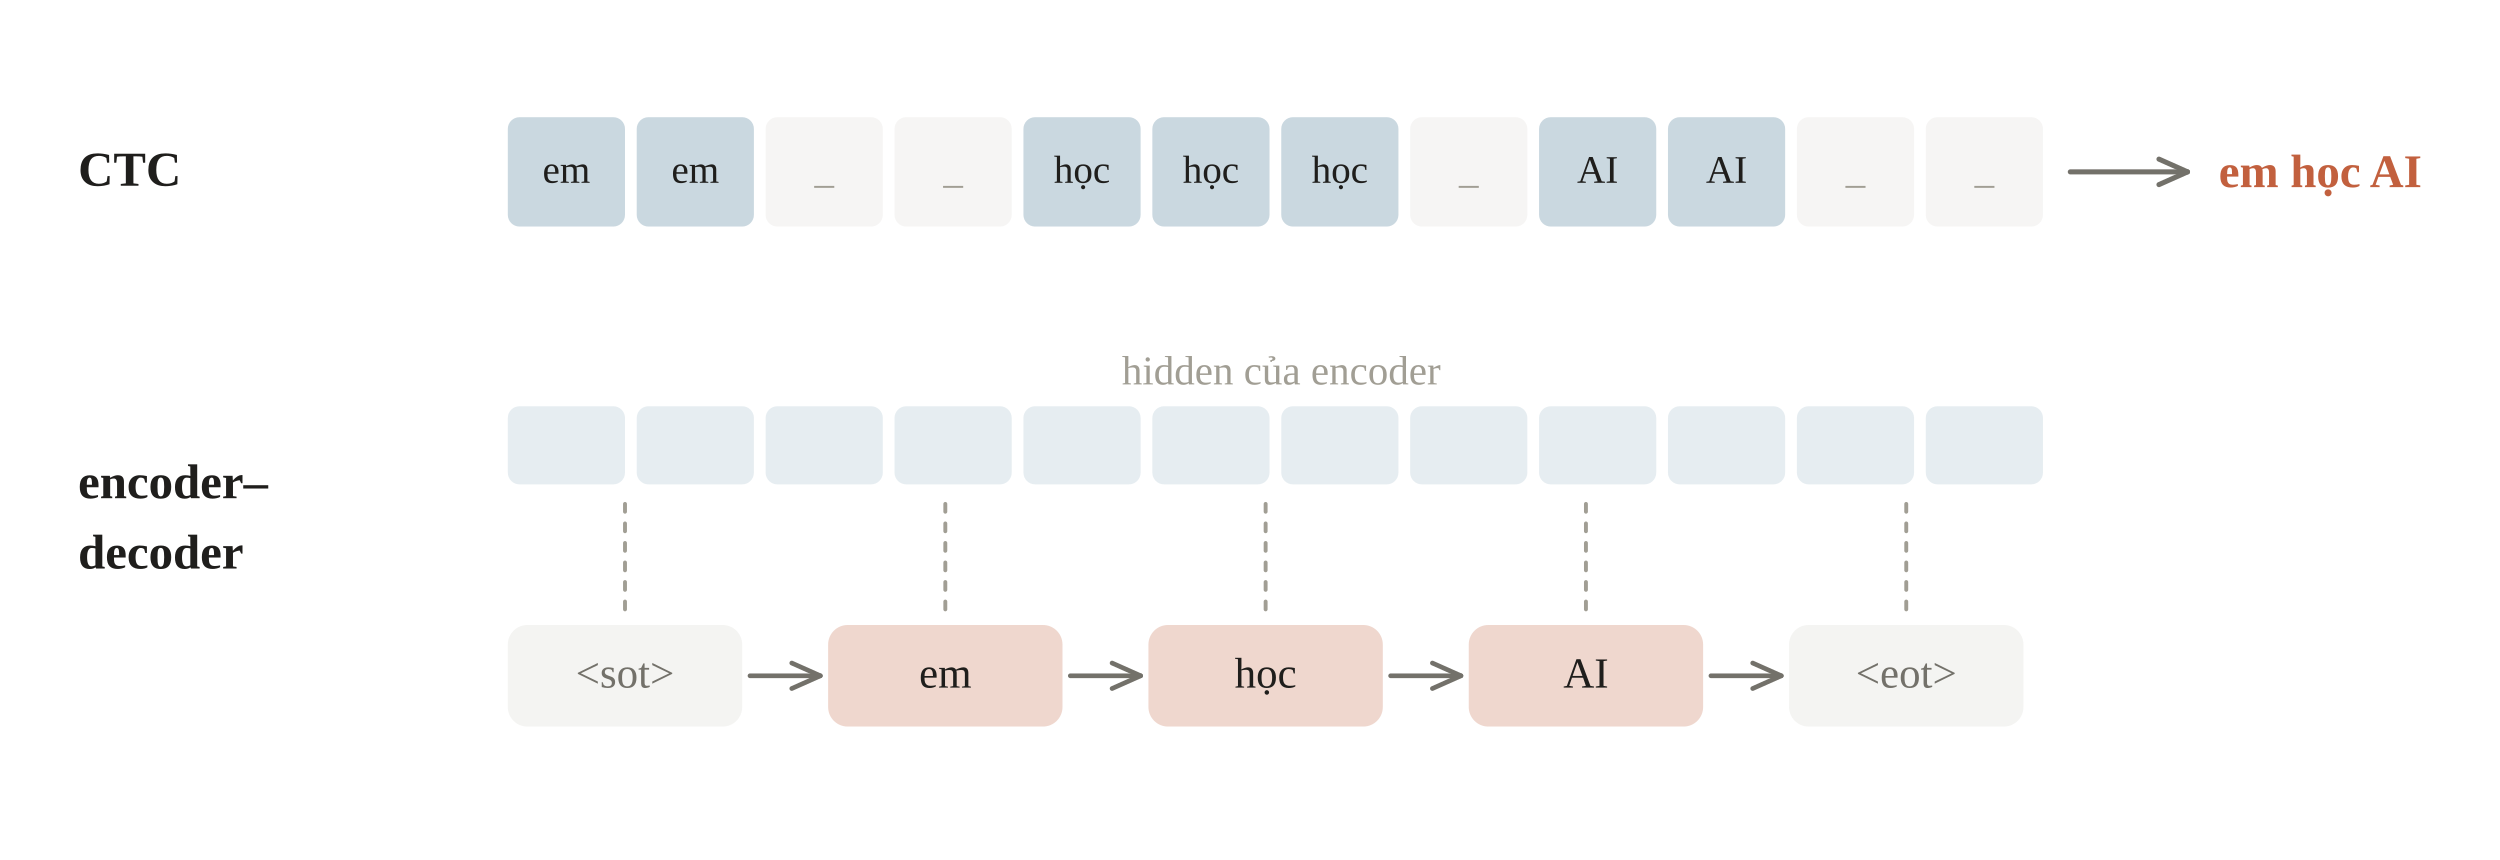
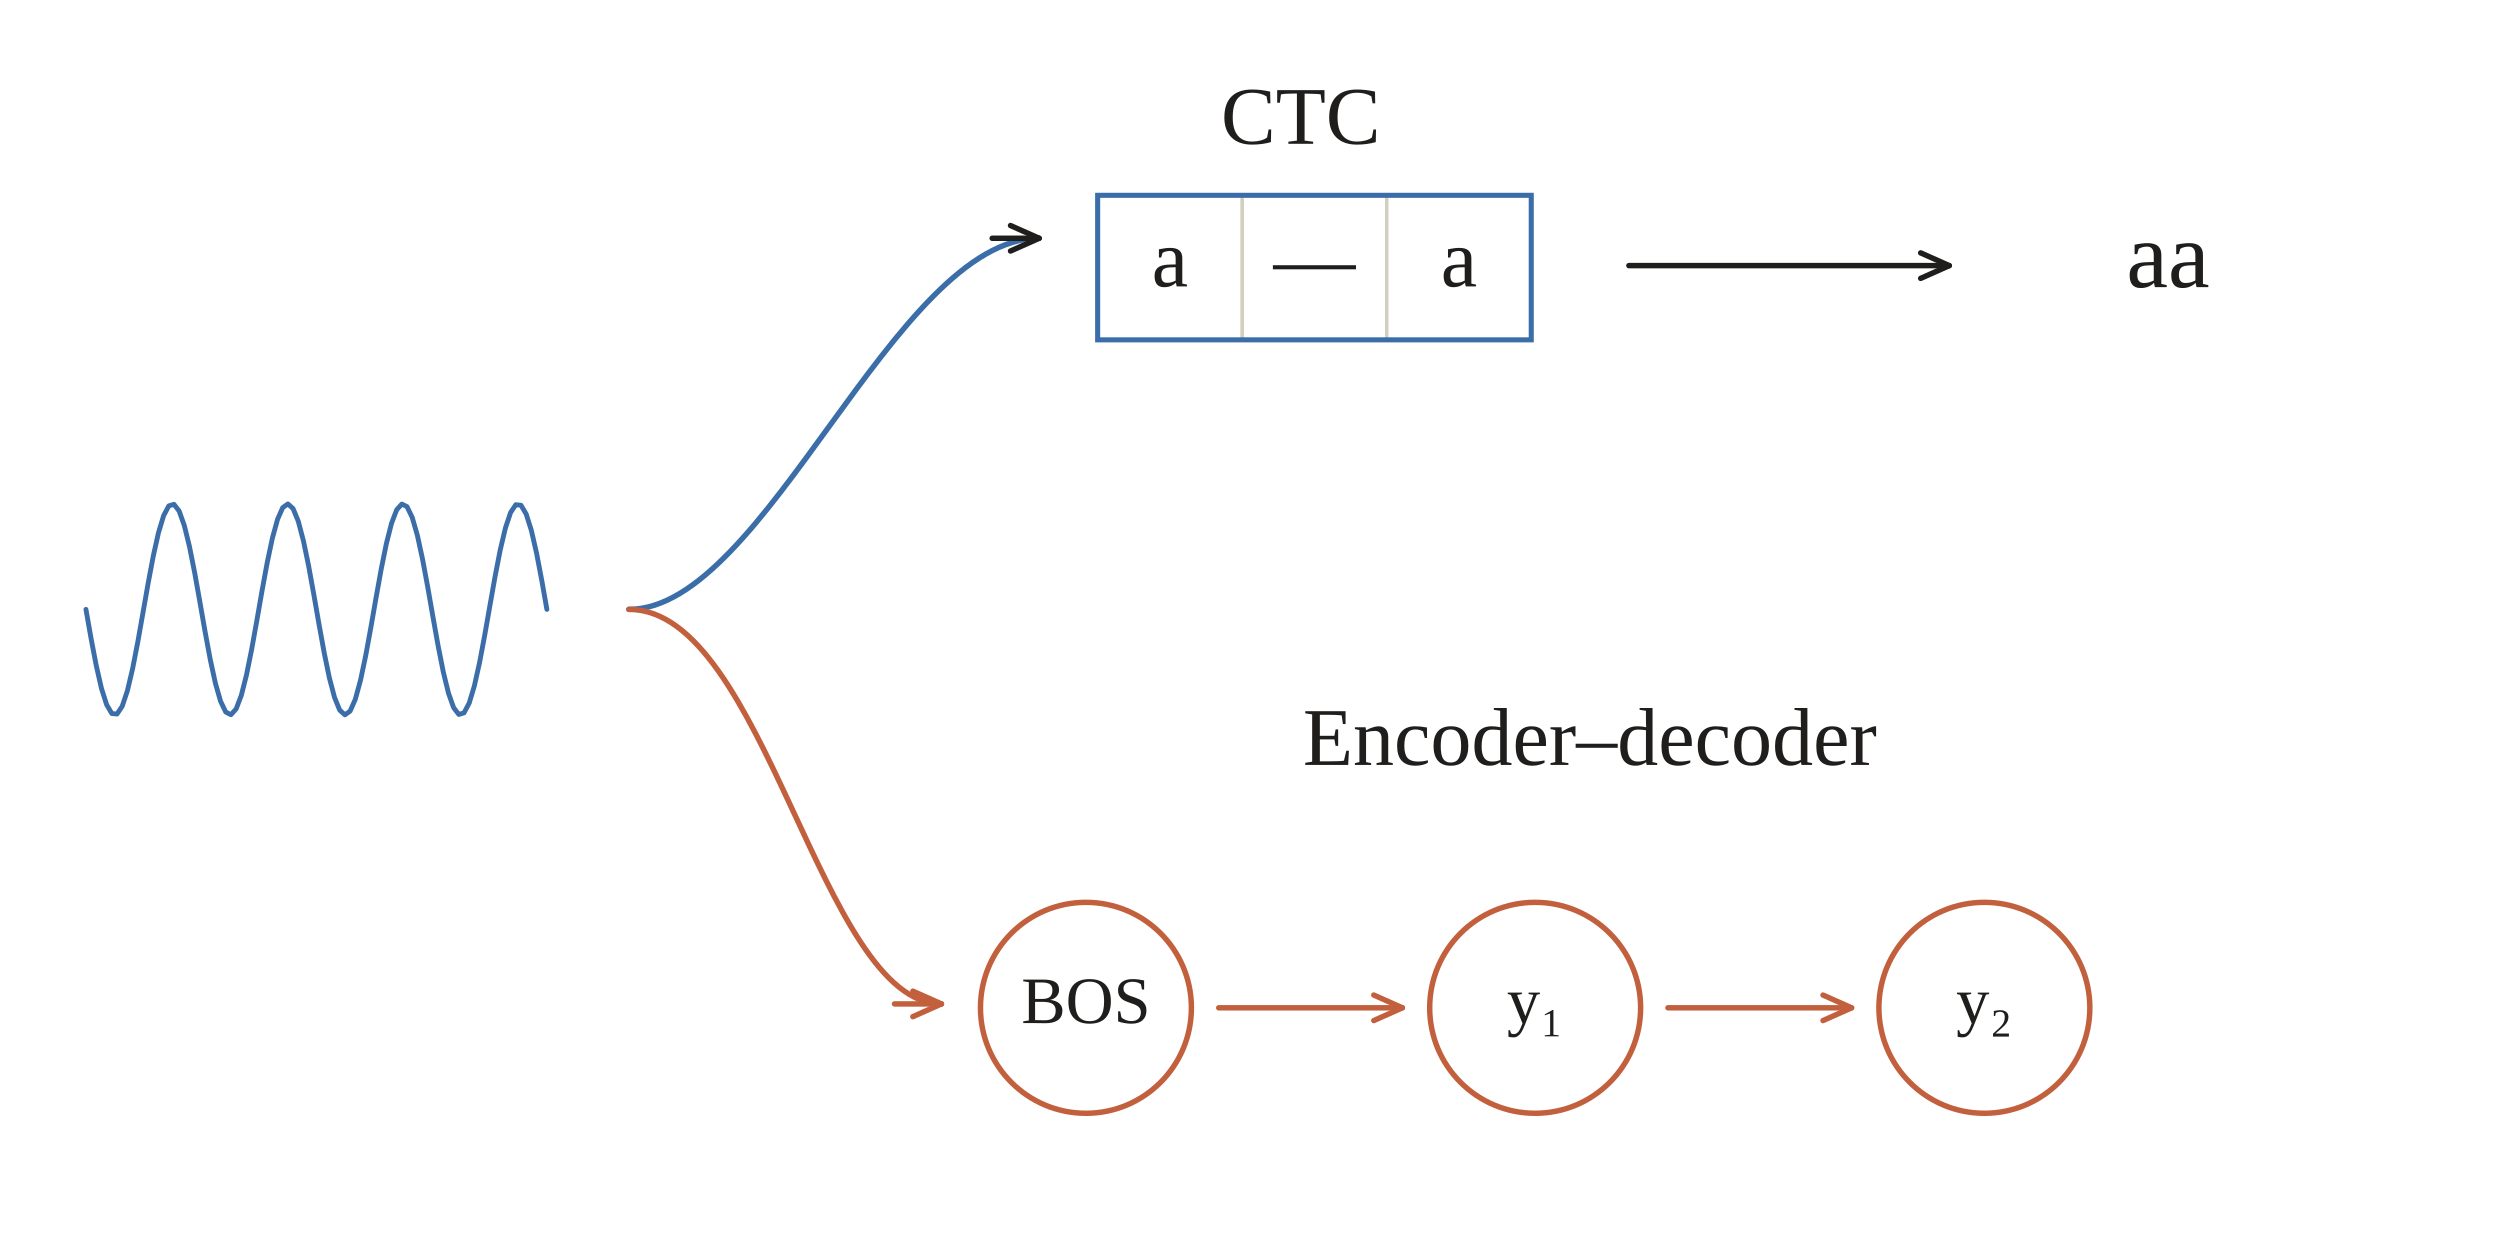
- <svg xmlns="http://www.w3.org/2000/svg" viewBox="0 0 640 220" width="640" style="font-family:var(--serif, Lora, Georgia, serif);color:var(--text, #1f1e1c)">
-   <text x="20" y="44" fill="currentColor" text-anchor="start" dominant-baseline="middle" font-family="var(--sans, Inter, &quot;Segoe UI&quot;, sans-serif)" font-size="12.5" font-weight="600">CTC</text>
-   <rect x="130" y="30" width="30" height="28" rx="3" fill="var(--t-n, #2f6587)" fill-opacity="0.25" stroke="none" stroke-width="0" />
-   <text xml:space="preserve" style="font-variant-ligatures:none" x="145" y="44.5" fill="currentColor" text-anchor="middle" dominant-baseline="middle" font-family="var(--mono, &quot;JetBrains Mono&quot;, Consolas, monospace)" font-size="10" font-weight="400">em</text>
-   <rect x="163" y="30" width="30" height="28" rx="3" fill="var(--t-n, #2f6587)" fill-opacity="0.25" stroke="none" stroke-width="0" />
-   <text xml:space="preserve" style="font-variant-ligatures:none" x="178" y="44.5" fill="currentColor" text-anchor="middle" dominant-baseline="middle" font-family="var(--mono, &quot;JetBrains Mono&quot;, Consolas, monospace)" font-size="10" font-weight="400">em</text>
-   <rect x="196" y="30" width="30" height="28" rx="3" fill="var(--faint, #a19e94)" fill-opacity="0.1" stroke="none" stroke-width="0" />
-   <text xml:space="preserve" style="font-variant-ligatures:none" x="211" y="44.5" fill="var(--faint, #a19e94)" text-anchor="middle" dominant-baseline="middle" font-family="var(--mono, &quot;JetBrains Mono&quot;, Consolas, monospace)" font-size="10" font-weight="400">_</text>
-   <rect x="229" y="30" width="30" height="28" rx="3" fill="var(--faint, #a19e94)" fill-opacity="0.1" stroke="none" stroke-width="0" />
-   <text xml:space="preserve" style="font-variant-ligatures:none" x="244" y="44.5" fill="var(--faint, #a19e94)" text-anchor="middle" dominant-baseline="middle" font-family="var(--mono, &quot;JetBrains Mono&quot;, Consolas, monospace)" font-size="10" font-weight="400">_</text>
-   <rect x="262" y="30" width="30" height="28" rx="3" fill="var(--t-n, #2f6587)" fill-opacity="0.25" stroke="none" stroke-width="0" />
-   <text xml:space="preserve" style="font-variant-ligatures:none" x="277" y="44.5" fill="currentColor" text-anchor="middle" dominant-baseline="middle" font-family="var(--mono, &quot;JetBrains Mono&quot;, Consolas, monospace)" font-size="10" font-weight="400">học</text>
-   <rect x="295" y="30" width="30" height="28" rx="3" fill="var(--t-n, #2f6587)" fill-opacity="0.25" stroke="none" stroke-width="0" />
-   <text xml:space="preserve" style="font-variant-ligatures:none" x="310" y="44.5" fill="currentColor" text-anchor="middle" dominant-baseline="middle" font-family="var(--mono, &quot;JetBrains Mono&quot;, Consolas, monospace)" font-size="10" font-weight="400">học</text>
-   <rect x="328" y="30" width="30" height="28" rx="3" fill="var(--t-n, #2f6587)" fill-opacity="0.25" stroke="none" stroke-width="0" />
-   <text xml:space="preserve" style="font-variant-ligatures:none" x="343" y="44.5" fill="currentColor" text-anchor="middle" dominant-baseline="middle" font-family="var(--mono, &quot;JetBrains Mono&quot;, Consolas, monospace)" font-size="10" font-weight="400">học</text>
-   <rect x="361" y="30" width="30" height="28" rx="3" fill="var(--faint, #a19e94)" fill-opacity="0.1" stroke="none" stroke-width="0" />
-   <text xml:space="preserve" style="font-variant-ligatures:none" x="376" y="44.5" fill="var(--faint, #a19e94)" text-anchor="middle" dominant-baseline="middle" font-family="var(--mono, &quot;JetBrains Mono&quot;, Consolas, monospace)" font-size="10" font-weight="400">_</text>
-   <rect x="394" y="30" width="30" height="28" rx="3" fill="var(--t-n, #2f6587)" fill-opacity="0.25" stroke="none" stroke-width="0" />
-   <text xml:space="preserve" style="font-variant-ligatures:none" x="409" y="44.5" fill="currentColor" text-anchor="middle" dominant-baseline="middle" font-family="var(--mono, &quot;JetBrains Mono&quot;, Consolas, monospace)" font-size="10" font-weight="400">AI</text>
-   <rect x="427" y="30" width="30" height="28" rx="3" fill="var(--t-n, #2f6587)" fill-opacity="0.25" stroke="none" stroke-width="0" />
-   <text xml:space="preserve" style="font-variant-ligatures:none" x="442" y="44.5" fill="currentColor" text-anchor="middle" dominant-baseline="middle" font-family="var(--mono, &quot;JetBrains Mono&quot;, Consolas, monospace)" font-size="10" font-weight="400">AI</text>
-   <rect x="460" y="30" width="30" height="28" rx="3" fill="var(--faint, #a19e94)" fill-opacity="0.1" stroke="none" stroke-width="0" />
-   <text xml:space="preserve" style="font-variant-ligatures:none" x="475" y="44.5" fill="var(--faint, #a19e94)" text-anchor="middle" dominant-baseline="middle" font-family="var(--mono, &quot;JetBrains Mono&quot;, Consolas, monospace)" font-size="10" font-weight="400">_</text>
-   <rect x="493" y="30" width="30" height="28" rx="3" fill="var(--faint, #a19e94)" fill-opacity="0.1" stroke="none" stroke-width="0" />
-   <text xml:space="preserve" style="font-variant-ligatures:none" x="508" y="44.5" fill="var(--faint, #a19e94)" text-anchor="middle" dominant-baseline="middle" font-family="var(--mono, &quot;JetBrains Mono&quot;, Consolas, monospace)" font-size="10" font-weight="400">_</text>
-   <path d="M 530,44 L 560,44" fill="none" stroke="var(--muted, #73716a)" stroke-width="1.3" stroke-linecap="round" />
-   <path d="M 552.695,47.262 L 560,44 L 552.695,40.738" fill="none" stroke="var(--muted, #73716a)" stroke-width="1.3" opacity="1" stroke-linecap="round" stroke-linejoin="round" />
-   <text xml:space="preserve" style="font-variant-ligatures:none" x="568" y="44.5" fill="var(--accent, #c2603e)" text-anchor="start" dominant-baseline="middle" font-family="var(--mono, &quot;JetBrains Mono&quot;, Consolas, monospace)" font-size="12" font-weight="600">em học AI</text>
-   <text x="20" y="124" fill="currentColor" text-anchor="start" dominant-baseline="middle" font-family="var(--sans, Inter, &quot;Segoe UI&quot;, sans-serif)" font-size="12.5" font-weight="600">encoder–</text>
-   <text x="20" y="142" fill="currentColor" text-anchor="start" dominant-baseline="middle" font-family="var(--sans, Inter, &quot;Segoe UI&quot;, sans-serif)" font-size="12.5" font-weight="600">decoder</text>
-   <rect x="130" y="104" width="30" height="20" rx="3" fill="var(--t-n, #2f6587)" fill-opacity="0.12" stroke="none" stroke-width="0" />
-   <rect x="163" y="104" width="30" height="20" rx="3" fill="var(--t-n, #2f6587)" fill-opacity="0.12" stroke="none" stroke-width="0" />
-   <rect x="196" y="104" width="30" height="20" rx="3" fill="var(--t-n, #2f6587)" fill-opacity="0.12" stroke="none" stroke-width="0" />
-   <rect x="229" y="104" width="30" height="20" rx="3" fill="var(--t-n, #2f6587)" fill-opacity="0.12" stroke="none" stroke-width="0" />
-   <rect x="262" y="104" width="30" height="20" rx="3" fill="var(--t-n, #2f6587)" fill-opacity="0.12" stroke="none" stroke-width="0" />
-   <rect x="295" y="104" width="30" height="20" rx="3" fill="var(--t-n, #2f6587)" fill-opacity="0.12" stroke="none" stroke-width="0" />
-   <rect x="328" y="104" width="30" height="20" rx="3" fill="var(--t-n, #2f6587)" fill-opacity="0.12" stroke="none" stroke-width="0" />
-   <rect x="361" y="104" width="30" height="20" rx="3" fill="var(--t-n, #2f6587)" fill-opacity="0.12" stroke="none" stroke-width="0" />
-   <rect x="394" y="104" width="30" height="20" rx="3" fill="var(--t-n, #2f6587)" fill-opacity="0.12" stroke="none" stroke-width="0" />
-   <rect x="427" y="104" width="30" height="20" rx="3" fill="var(--t-n, #2f6587)" fill-opacity="0.12" stroke="none" stroke-width="0" />
-   <rect x="460" y="104" width="30" height="20" rx="3" fill="var(--t-n, #2f6587)" fill-opacity="0.12" stroke="none" stroke-width="0" />
-   <rect x="493" y="104" width="30" height="20" rx="3" fill="var(--t-n, #2f6587)" fill-opacity="0.12" stroke="none" stroke-width="0" />
-   <text x="328" y="96" fill="var(--faint, #a19e94)" text-anchor="middle" dominant-baseline="middle" font-family="var(--sans, Inter, &quot;Segoe UI&quot;, sans-serif)" font-size="10.5" font-weight="400">hidden của encoder</text>
-   <rect x="130" y="160" width="60" height="26" rx="5" fill="var(--faint, #a19e94)" fill-opacity="0.12" stroke="none" stroke-width="0" />
-   <text xml:space="preserve" style="font-variant-ligatures:none" x="160" y="173.5" fill="var(--muted, #73716a)" text-anchor="middle" dominant-baseline="middle" font-family="var(--mono, &quot;JetBrains Mono&quot;, Consolas, monospace)" font-size="11" font-weight="400">&lt;sot&gt;</text>
-   <path d="M 160,156 L 160,128" fill="none" stroke="var(--faint, #a19e94)" stroke-width="1" stroke-linecap="round" stroke-dasharray="2 3" />
-   <path d="M 192,173 L 210,173" fill="none" stroke="var(--muted, #73716a)" stroke-width="1.2" stroke-linecap="round" />
-   <path d="M 202.695,176.262 L 210,173 L 202.695,169.738" fill="none" stroke="var(--muted, #73716a)" stroke-width="1.2" opacity="1" stroke-linecap="round" stroke-linejoin="round" />
-   <rect x="212" y="160" width="60" height="26" rx="5" fill="var(--accent, #c2603e)" fill-opacity="0.25" stroke="none" stroke-width="0" />
-   <text xml:space="preserve" style="font-variant-ligatures:none" x="242" y="173.5" fill="currentColor" text-anchor="middle" dominant-baseline="middle" font-family="var(--mono, &quot;JetBrains Mono&quot;, Consolas, monospace)" font-size="11" font-weight="400">em</text>
-   <path d="M 242,156 L 242,128" fill="none" stroke="var(--faint, #a19e94)" stroke-width="1" stroke-linecap="round" stroke-dasharray="2 3" />
-   <path d="M 274,173 L 292,173" fill="none" stroke="var(--muted, #73716a)" stroke-width="1.2" stroke-linecap="round" />
-   <path d="M 284.695,176.262 L 292,173 L 284.695,169.738" fill="none" stroke="var(--muted, #73716a)" stroke-width="1.2" opacity="1" stroke-linecap="round" stroke-linejoin="round" />
-   <rect x="294" y="160" width="60" height="26" rx="5" fill="var(--accent, #c2603e)" fill-opacity="0.25" stroke="none" stroke-width="0" />
-   <text xml:space="preserve" style="font-variant-ligatures:none" x="324" y="173.5" fill="currentColor" text-anchor="middle" dominant-baseline="middle" font-family="var(--mono, &quot;JetBrains Mono&quot;, Consolas, monospace)" font-size="11" font-weight="400">học</text>
-   <path d="M 324,156 L 324,128" fill="none" stroke="var(--faint, #a19e94)" stroke-width="1" stroke-linecap="round" stroke-dasharray="2 3" />
-   <path d="M 356,173 L 374,173" fill="none" stroke="var(--muted, #73716a)" stroke-width="1.2" stroke-linecap="round" />
-   <path d="M 366.695,176.262 L 374,173 L 366.695,169.738" fill="none" stroke="var(--muted, #73716a)" stroke-width="1.2" opacity="1" stroke-linecap="round" stroke-linejoin="round" />
-   <rect x="376" y="160" width="60" height="26" rx="5" fill="var(--accent, #c2603e)" fill-opacity="0.25" stroke="none" stroke-width="0" />
-   <text xml:space="preserve" style="font-variant-ligatures:none" x="406" y="173.5" fill="currentColor" text-anchor="middle" dominant-baseline="middle" font-family="var(--mono, &quot;JetBrains Mono&quot;, Consolas, monospace)" font-size="11" font-weight="400">AI</text>
-   <path d="M 406,156 L 406,128" fill="none" stroke="var(--faint, #a19e94)" stroke-width="1" stroke-linecap="round" stroke-dasharray="2 3" />
-   <path d="M 438,173 L 456,173" fill="none" stroke="var(--muted, #73716a)" stroke-width="1.2" stroke-linecap="round" />
-   <path d="M 448.695,176.262 L 456,173 L 448.695,169.738" fill="none" stroke="var(--muted, #73716a)" stroke-width="1.2" opacity="1" stroke-linecap="round" stroke-linejoin="round" />
-   <rect x="458" y="160" width="60" height="26" rx="5" fill="var(--faint, #a19e94)" fill-opacity="0.12" stroke="none" stroke-width="0" />
-   <text xml:space="preserve" style="font-variant-ligatures:none" x="488" y="173.5" fill="var(--muted, #73716a)" text-anchor="middle" dominant-baseline="middle" font-family="var(--mono, &quot;JetBrains Mono&quot;, Consolas, monospace)" font-size="11" font-weight="400">&lt;eot&gt;</text>
-   <path d="M 488,156 L 488,128" fill="none" stroke="var(--faint, #a19e94)" stroke-width="1" stroke-linecap="round" stroke-dasharray="2 3" />
+ <svg xmlns="http://www.w3.org/2000/svg" viewBox="0 0 640 320" width="640" role="img" aria-label="CTC gộp nhãn frame; decoder sinh token lần lượt." style="font-family:var(--serif, Lora, Georgia, serif);color:var(--text, #1f1e1c)">
+   <path d="M 22,156 L 23.326,163.524 L 24.652,170.451 L 25.977,176.234 L 27.303,180.414 L 28.629,182.66 L 29.955,182.794 L 31.281,180.806 L 32.607,176.852 L 33.933,171.247 L 35.258,164.434 L 36.584,156.953 L 37.91,149.396 L 39.236,142.363 L 40.562,136.409 L 41.888,132.008 L 43.214,129.507 L 44.539,129.105 L 45.865,130.833 L 47.191,134.555 L 48.517,139.976 L 49.843,146.666 L 51.169,154.095 L 52.494,161.676 L 53.82,168.806 L 55.146,174.923 L 56.472,179.54 L 57.798,182.292 L 59.124,182.962 L 60.449,181.496 L 61.775,178.01 L 63.101,172.781 L 64.427,166.222 L 65.753,158.854 L 67.079,151.259 L 68.404,144.04 L 69.73,137.769 L 71.056,132.941 L 72.382,129.941 L 73.708,129.004 L 75.034,130.206 L 76.36,133.452 L 77.685,138.483 L 79.011,144.902 L 80.337,152.2 L 81.663,159.8 L 82.989,167.098 L 84.315,173.517 L 85.64,178.548 L 86.966,181.794 L 88.292,182.996 L 89.618,182.059 L 90.944,179.059 L 92.27,174.231 L 93.596,167.96 L 94.921,160.741 L 96.247,153.146 L 97.573,145.778 L 98.899,139.219 L 100.225,133.99 L 101.551,130.504 L 102.876,129.038 L 104.202,129.708 L 105.528,132.46 L 106.854,137.077 L 108.18,143.194 L 109.506,150.324 L 110.831,157.905 L 112.157,165.334 L 113.483,172.024 L 114.809,177.445 L 116.135,181.167 L 117.461,182.895 L 118.787,182.493 L 120.112,179.992 L 121.438,175.591 L 122.764,169.637 L 124.09,162.604 L 125.416,155.047 L 126.742,147.566 L 128.067,140.753 L 129.393,135.148 L 130.719,131.194 L 132.045,129.206 L 133.371,129.34 L 134.697,131.586 L 136.022,135.766 L 137.348,141.549 L 138.674,148.476 L 140,156" fill="none" stroke="var(--t-n, #3b6ea8)" stroke-width="1.25" opacity="1" stroke-linecap="round" stroke-linejoin="round" />
+   <path d="M 161,156 C 196,156 229,61 266,61" fill="none" stroke="var(--t-n, #3b6ea8)" stroke-width="1.4" opacity="1" stroke-linecap="round" stroke-linejoin="round" />
+   <path d="M 254,61 L 266,61" fill="none" stroke="currentColor" stroke-width="1.4" stroke-linecap="round" />
+   <path d="M 258.695,64.262 L 266,61 L 258.695,57.738" fill="none" stroke="currentColor" stroke-width="1.4" opacity="1" stroke-linecap="round" stroke-linejoin="round" />
+   <path d="M 161,156 C 196,156 210,257 241,257" fill="none" stroke="var(--accent, #c2603e)" stroke-width="1.4" opacity="1" stroke-linecap="round" stroke-linejoin="round" />
+   <path d="M 229,257 L 241,257" fill="none" stroke="var(--accent, #c2603e)" stroke-width="1.4" stroke-linecap="round" />
+   <path d="M 233.695,260.262 L 241,257 L 233.695,253.738" fill="none" stroke="var(--accent, #c2603e)" stroke-width="1.4" opacity="1" stroke-linecap="round" stroke-linejoin="round" />
+   <text x="333" y="32" fill="currentColor" text-anchor="middle" dominant-baseline="middle" font-size="21" font-weight="400">CTC</text>
+   <rect x="281" y="50" width="37" height="37" rx="0" fill="none" fill-opacity="1" stroke="var(--line-strong, #d3cebf)" stroke-width="0.8" />
+   <text x="299.5" y="68.5" fill="currentColor" text-anchor="middle" dominant-baseline="middle" font-size="21" font-weight="400">a</text>
+   <rect x="318" y="50" width="37" height="37" rx="0" fill="none" fill-opacity="1" stroke="var(--line-strong, #d3cebf)" stroke-width="0.8" />
+   <text x="336.5" y="68.5" fill="currentColor" text-anchor="middle" dominant-baseline="middle" font-size="21" font-weight="400">—</text>
+   <rect x="355" y="50" width="37" height="37" rx="0" fill="none" fill-opacity="1" stroke="var(--line-strong, #d3cebf)" stroke-width="0.8" />
+   <text x="373.5" y="68.5" fill="currentColor" text-anchor="middle" dominant-baseline="middle" font-size="21" font-weight="400">a</text>
+   <rect x="281" y="50" width="111" height="37" rx="0" fill="none" fill-opacity="1" stroke="var(--t-n, #3b6ea8)" stroke-width="1.3" />
+   <path d="M 417,68 L 499,68" fill="none" stroke="currentColor" stroke-width="1.4" stroke-linecap="round" />
+   <path d="M 491.695,71.262 L 499,68 L 491.695,64.738" fill="none" stroke="currentColor" stroke-width="1.4" opacity="1" stroke-linecap="round" stroke-linejoin="round" />
+   <text x="555" y="68" fill="currentColor" text-anchor="middle" dominant-baseline="middle" font-size="24" font-weight="400">aa</text>
+   <text x="407" y="191" fill="currentColor" text-anchor="middle" dominant-baseline="middle" font-size="21" font-weight="400">Encoder–decoder</text>
+   <circle cx="278" cy="258" r="27" fill="none" fill-opacity="1" stroke="var(--accent, #c2603e)" stroke-width="1.4" />
+   <text x="278" y="258" fill="currentColor" text-anchor="middle" dominant-baseline="middle" font-size="17" font-weight="400">BOS</text>
+   <path d="M 312,258 L 359,258" fill="none" stroke="var(--accent, #c2603e)" stroke-width="1.4" stroke-linecap="round" />
+   <path d="M 351.695,261.262 L 359,258 L 351.695,254.738" fill="none" stroke="var(--accent, #c2603e)" stroke-width="1.4" opacity="1" stroke-linecap="round" stroke-linejoin="round" />
+   <circle cx="393" cy="258" r="27" fill="none" fill-opacity="1" stroke="var(--accent, #c2603e)" stroke-width="1.4" />
+   <text x="393" y="258" fill="currentColor" text-anchor="middle" dominant-baseline="middle" font-size="17" font-weight="400">y₁</text>
+   <path d="M 427,258 L 474,258" fill="none" stroke="var(--accent, #c2603e)" stroke-width="1.4" stroke-linecap="round" />
+   <path d="M 466.695,261.262 L 474,258 L 466.695,254.738" fill="none" stroke="var(--accent, #c2603e)" stroke-width="1.4" opacity="1" stroke-linecap="round" stroke-linejoin="round" />
+   <circle cx="508" cy="258" r="27" fill="none" fill-opacity="1" stroke="var(--accent, #c2603e)" stroke-width="1.4" />
+   <text x="508" y="258" fill="currentColor" text-anchor="middle" dominant-baseline="middle" font-size="17" font-weight="400">y₂</text>
</svg>
